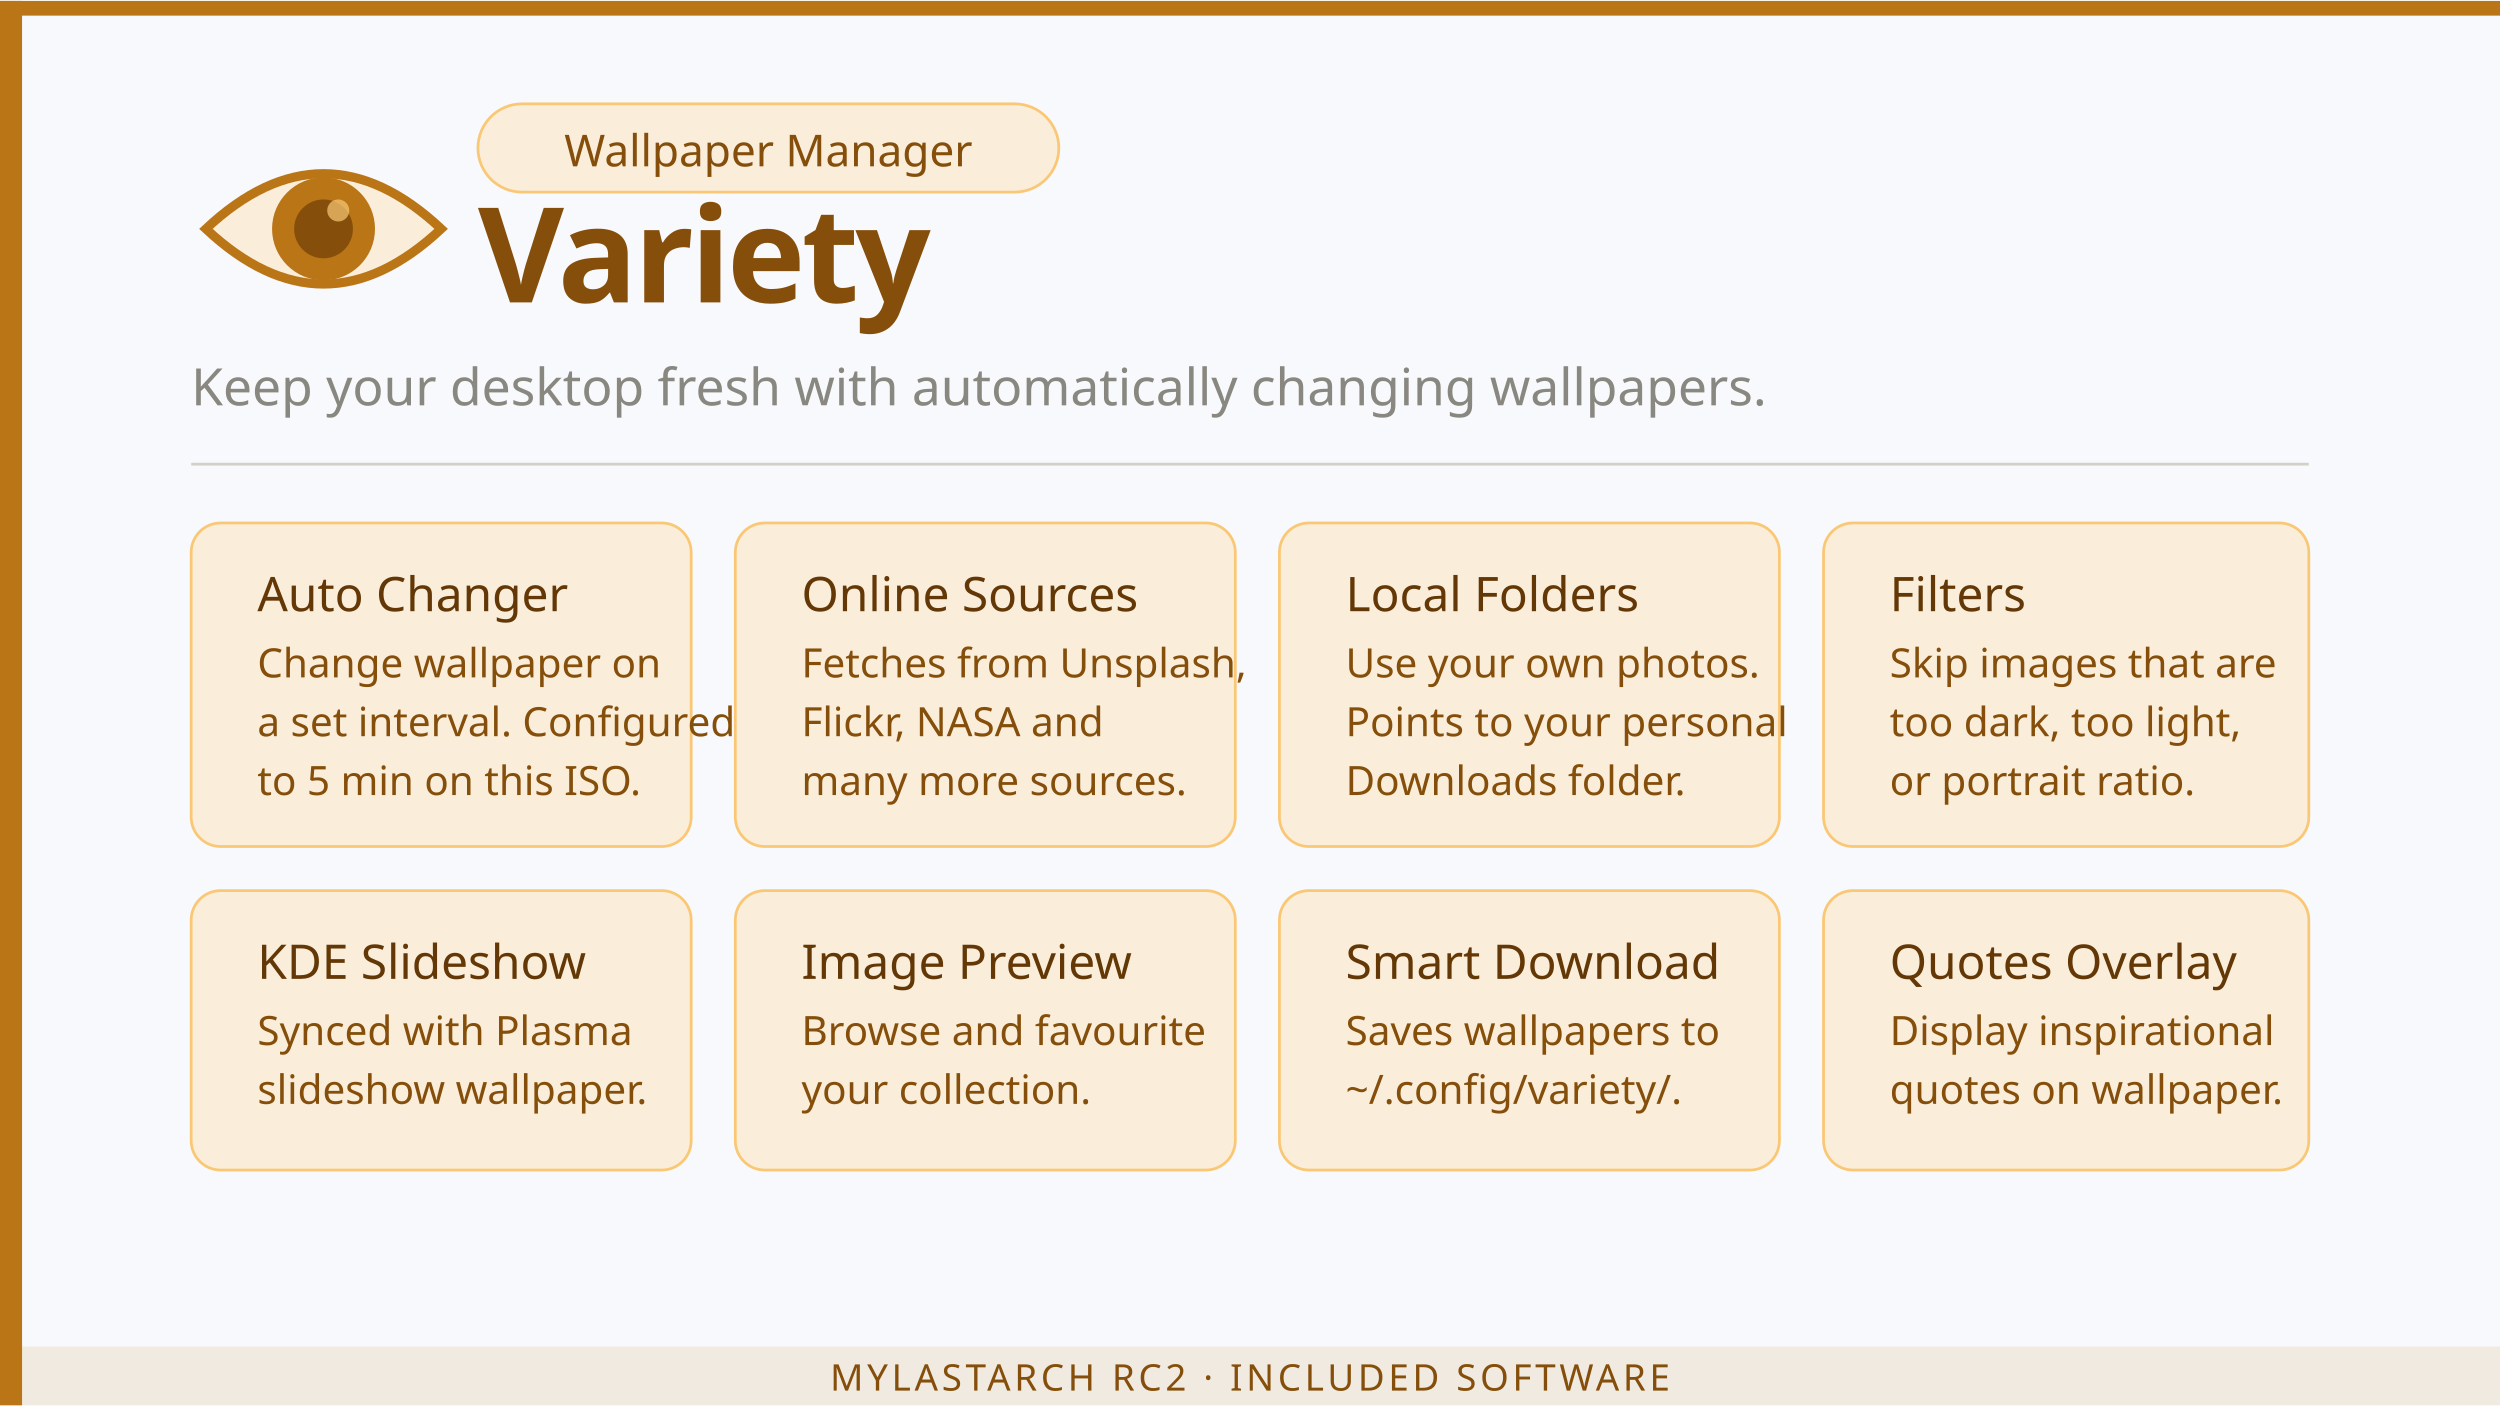
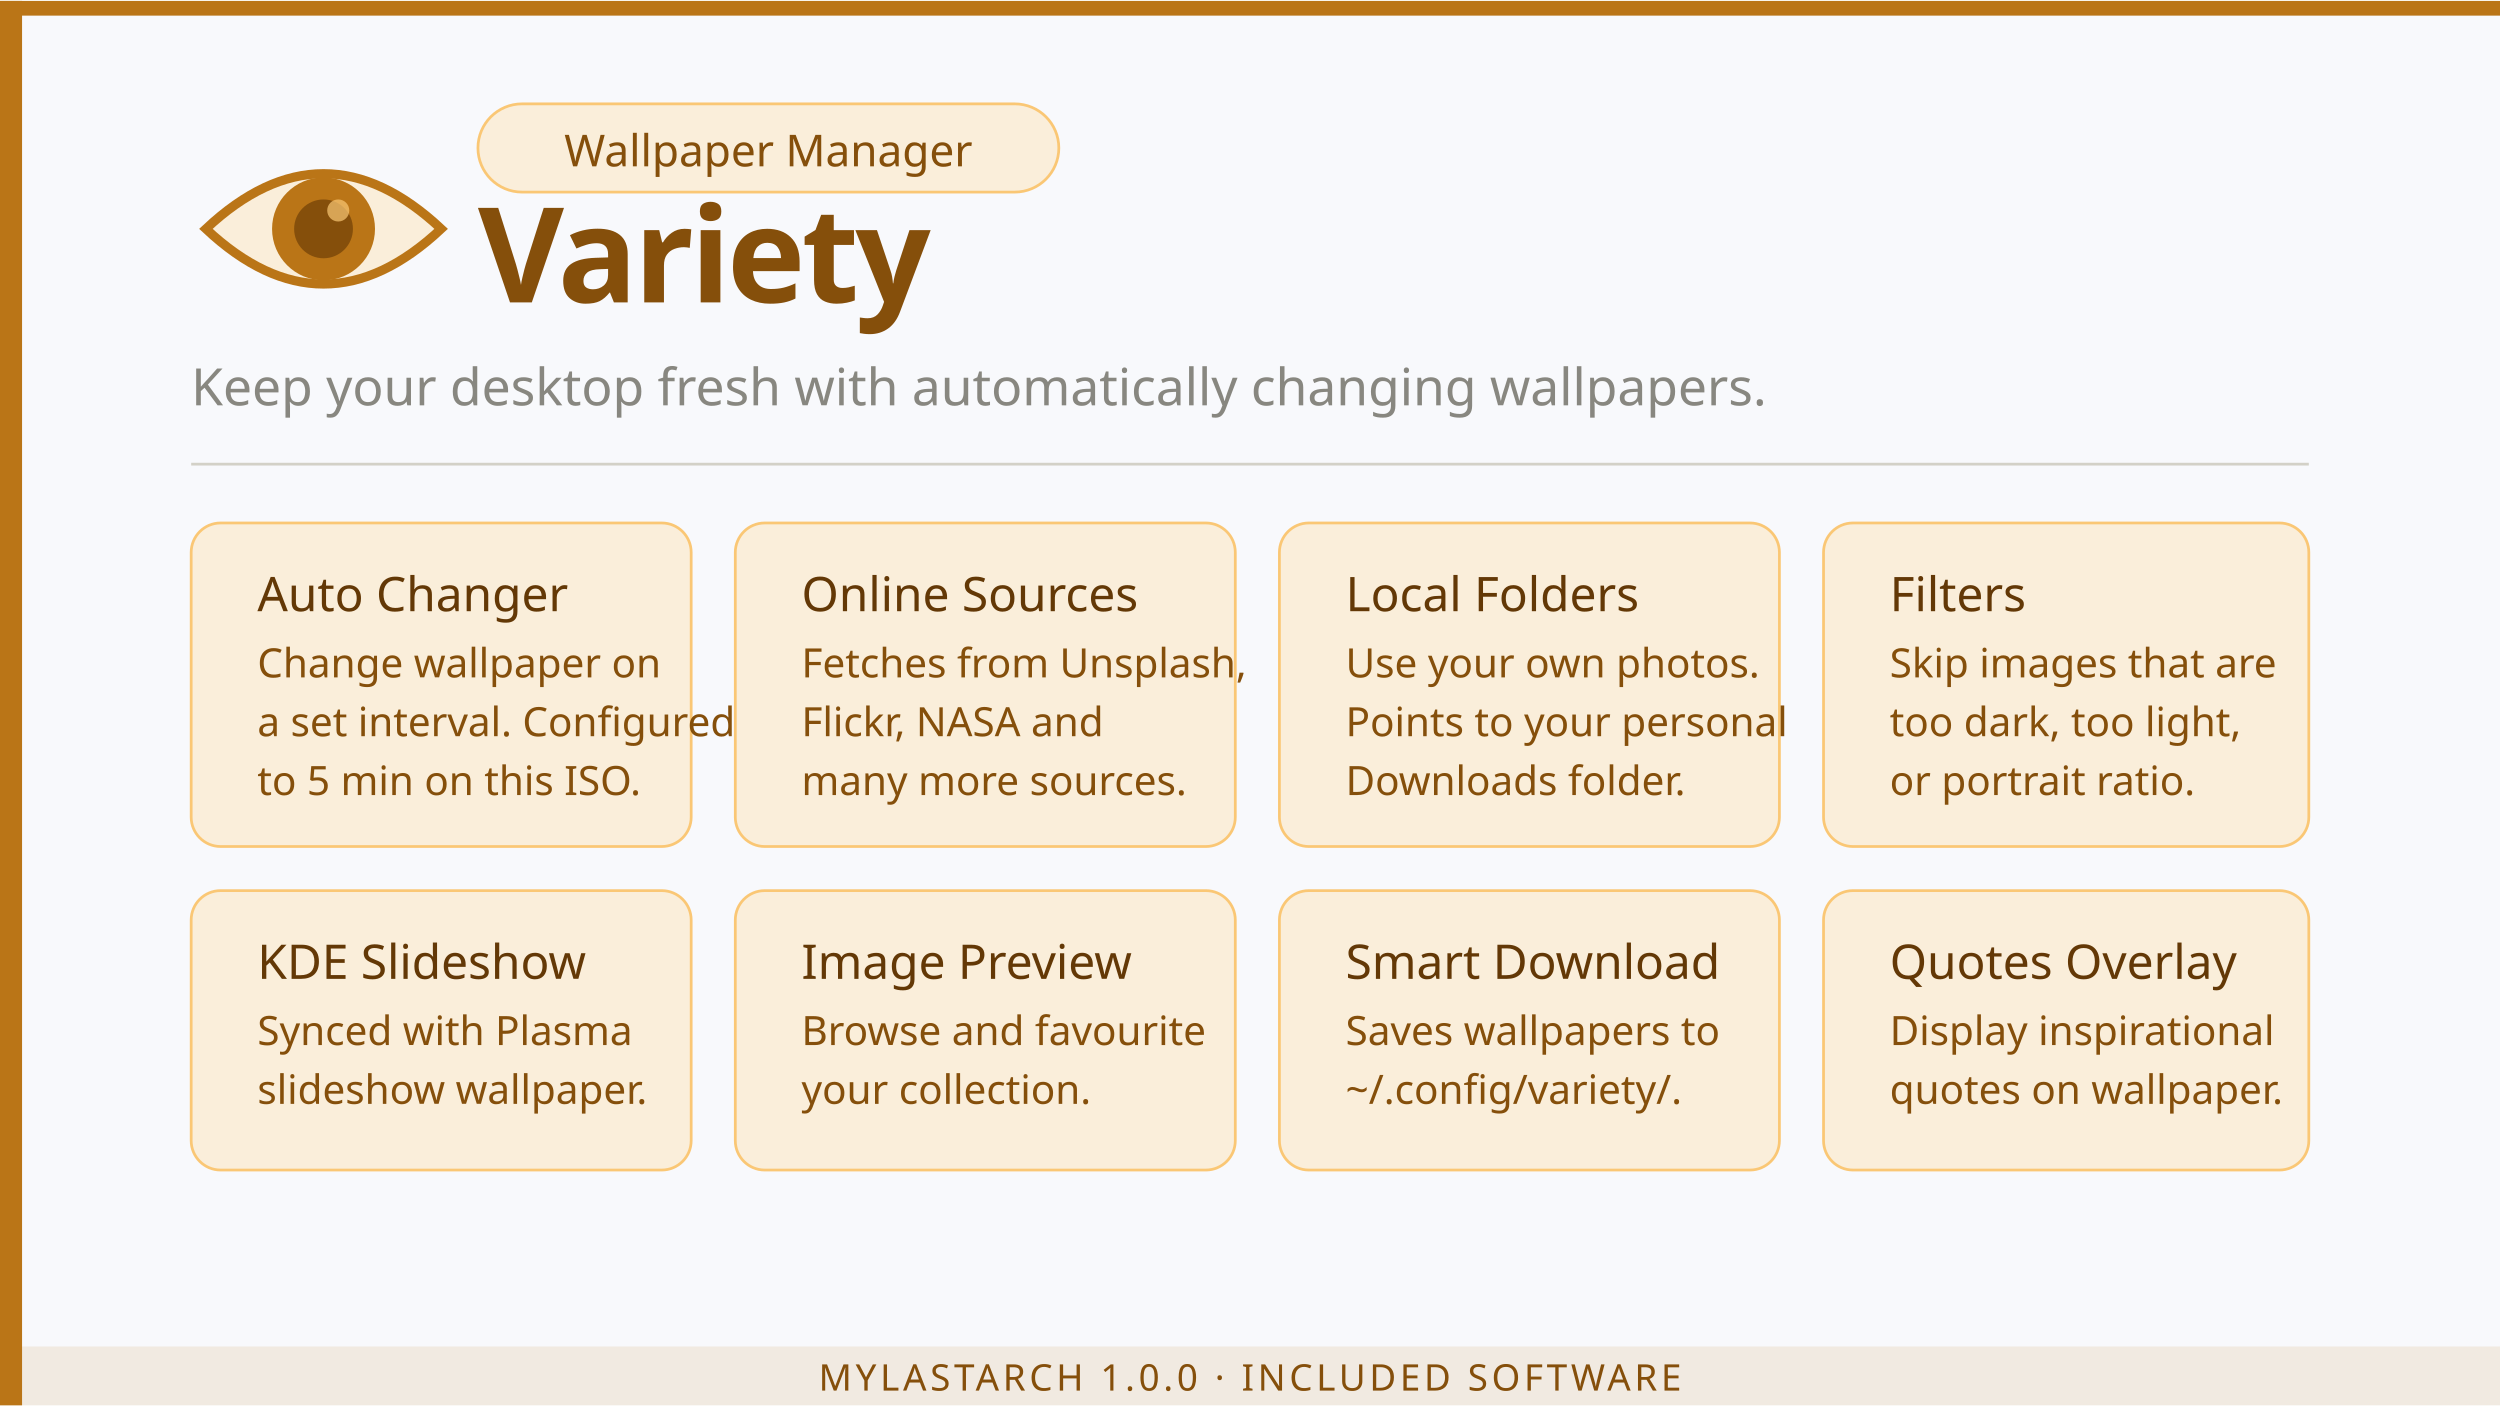
<svg xmlns="http://www.w3.org/2000/svg" width="1920" height="1080" viewBox="0 0 680 382">
  <rect width="680" height="382" fill="#F8F9FC" />
  <rect x="0" y="0" width="680" height="4" fill="#BA7517" />
  <rect x="0" y="0" width="6" height="382" fill="#BA7517" />
  <g transform="translate(52,30)">
    <path d="M4,32 Q36,2 68,32 Q36,62 4,32 Z" fill="#FAEEDA" stroke="#BA7517" stroke-width="2.5" />
    <circle cx="36" cy="32" r="14" fill="#BA7517" />
    <circle cx="36" cy="32" r="8" fill="#854F0B" />
    <circle cx="40" cy="27" r="3" fill="#FAC775" opacity="0.7" />
  </g>
  <rect x="130" y="28" width="158" height="24" rx="12" fill="#FAEEDA" stroke="#FAC775" stroke-width="0.75" />
  <text x="209" y="45" font-family="sans-serif" font-size="12" fill="#854F0B" text-anchor="middle">Wallpaper Manager</text>
  <text x="130" y="82" font-family="sans-serif" font-size="36" font-weight="700" fill="#854F0B" letter-spacing="-1">Variety</text>
  <text x="52" y="110" font-family="sans-serif" font-size="14" fill="#888780">Keep your desktop fresh with automatically changing wallpapers.</text>
  <line x1="52" y1="126" x2="628" y2="126" stroke="#D3D1C7" stroke-width="0.75" />
  <rect x="52" y="142" width="136" height="88" rx="8" fill="#FAEEDA" stroke="#FAC775" stroke-width="0.75" />
  <text x="70" y="166" font-family="sans-serif" font-size="13" font-weight="500" fill="#633806">Auto Changer</text>
  <text x="70" y="184" font-family="sans-serif" font-size="11" fill="#854F0B">Change wallpaper on</text>
  <text x="70" y="200" font-family="sans-serif" font-size="11" fill="#854F0B">a set interval. Configured</text>
  <text x="70" y="216" font-family="sans-serif" font-size="11" fill="#854F0B">to 5 min on this ISO.</text>
  <rect x="200" y="142" width="136" height="88" rx="8" fill="#FAEEDA" stroke="#FAC775" stroke-width="0.75" />
  <text x="218" y="166" font-family="sans-serif" font-size="13" font-weight="500" fill="#633806">Online Sources</text>
  <text x="218" y="184" font-family="sans-serif" font-size="11" fill="#854F0B">Fetches from Unsplash,</text>
  <text x="218" y="200" font-family="sans-serif" font-size="11" fill="#854F0B">Flickr, NASA and</text>
  <text x="218" y="216" font-family="sans-serif" font-size="11" fill="#854F0B">many more sources.</text>
  <rect x="348" y="142" width="136" height="88" rx="8" fill="#FAEEDA" stroke="#FAC775" stroke-width="0.75" />
  <text x="366" y="166" font-family="sans-serif" font-size="13" font-weight="500" fill="#633806">Local Folders</text>
  <text x="366" y="184" font-family="sans-serif" font-size="11" fill="#854F0B">Use your own photos.</text>
  <text x="366" y="200" font-family="sans-serif" font-size="11" fill="#854F0B">Points to your personal</text>
  <text x="366" y="216" font-family="sans-serif" font-size="11" fill="#854F0B">Downloads folder.</text>
  <rect x="496" y="142" width="132" height="88" rx="8" fill="#FAEEDA" stroke="#FAC775" stroke-width="0.75" />
  <text x="514" y="166" font-family="sans-serif" font-size="13" font-weight="500" fill="#633806">Filters</text>
  <text x="514" y="184" font-family="sans-serif" font-size="11" fill="#854F0B">Skip images that are</text>
  <text x="514" y="200" font-family="sans-serif" font-size="11" fill="#854F0B">too dark, too light,</text>
  <text x="514" y="216" font-family="sans-serif" font-size="11" fill="#854F0B">or portrait ratio.</text>
  <rect x="52" y="242" width="136" height="76" rx="8" fill="#FAEEDA" stroke="#FAC775" stroke-width="0.75" />
  <text x="70" y="266" font-family="sans-serif" font-size="13" font-weight="500" fill="#633806">KDE Slideshow</text>
  <text x="70" y="284" font-family="sans-serif" font-size="11" fill="#854F0B">Synced with Plasma</text>
  <text x="70" y="300" font-family="sans-serif" font-size="11" fill="#854F0B">slideshow wallpaper.</text>
  <rect x="200" y="242" width="136" height="76" rx="8" fill="#FAEEDA" stroke="#FAC775" stroke-width="0.75" />
  <text x="218" y="266" font-family="sans-serif" font-size="13" font-weight="500" fill="#633806">Image Preview</text>
  <text x="218" y="284" font-family="sans-serif" font-size="11" fill="#854F0B">Browse and favourite</text>
  <text x="218" y="300" font-family="sans-serif" font-size="11" fill="#854F0B">your collection.</text>
  <rect x="348" y="242" width="136" height="76" rx="8" fill="#FAEEDA" stroke="#FAC775" stroke-width="0.75" />
  <text x="366" y="266" font-family="sans-serif" font-size="13" font-weight="500" fill="#633806">Smart Download</text>
  <text x="366" y="284" font-family="sans-serif" font-size="11" fill="#854F0B">Saves wallpapers to</text>
  <text x="366" y="300" font-family="sans-serif" font-size="11" fill="#854F0B">~/.config/variety/.</text>
  <rect x="496" y="242" width="132" height="76" rx="8" fill="#FAEEDA" stroke="#FAC775" stroke-width="0.75" />
  <text x="514" y="266" font-family="sans-serif" font-size="13" font-weight="500" fill="#633806">Quotes Overlay</text>
  <text x="514" y="284" font-family="sans-serif" font-size="11" fill="#854F0B">Display inspirational</text>
  <text x="514" y="300" font-family="sans-serif" font-size="11" fill="#854F0B">quotes on wallpaper.</text>
  <rect x="0" y="366" width="680" height="16" fill="#BA7517" opacity="0.12" />
-   <text x="340" y="378" font-family="sans-serif" font-size="10" fill="#854F0B" text-anchor="middle" letter-spacing="1">MYLASTARCH RC2  ·  INCLUDED SOFTWARE</text>
+   <text x="340" y="378" font-family="sans-serif" font-size="10" fill="#854F0B" text-anchor="middle" letter-spacing="1">MYLASTARCH 1.0.0  ·  INCLUDED SOFTWARE</text>
</svg>
